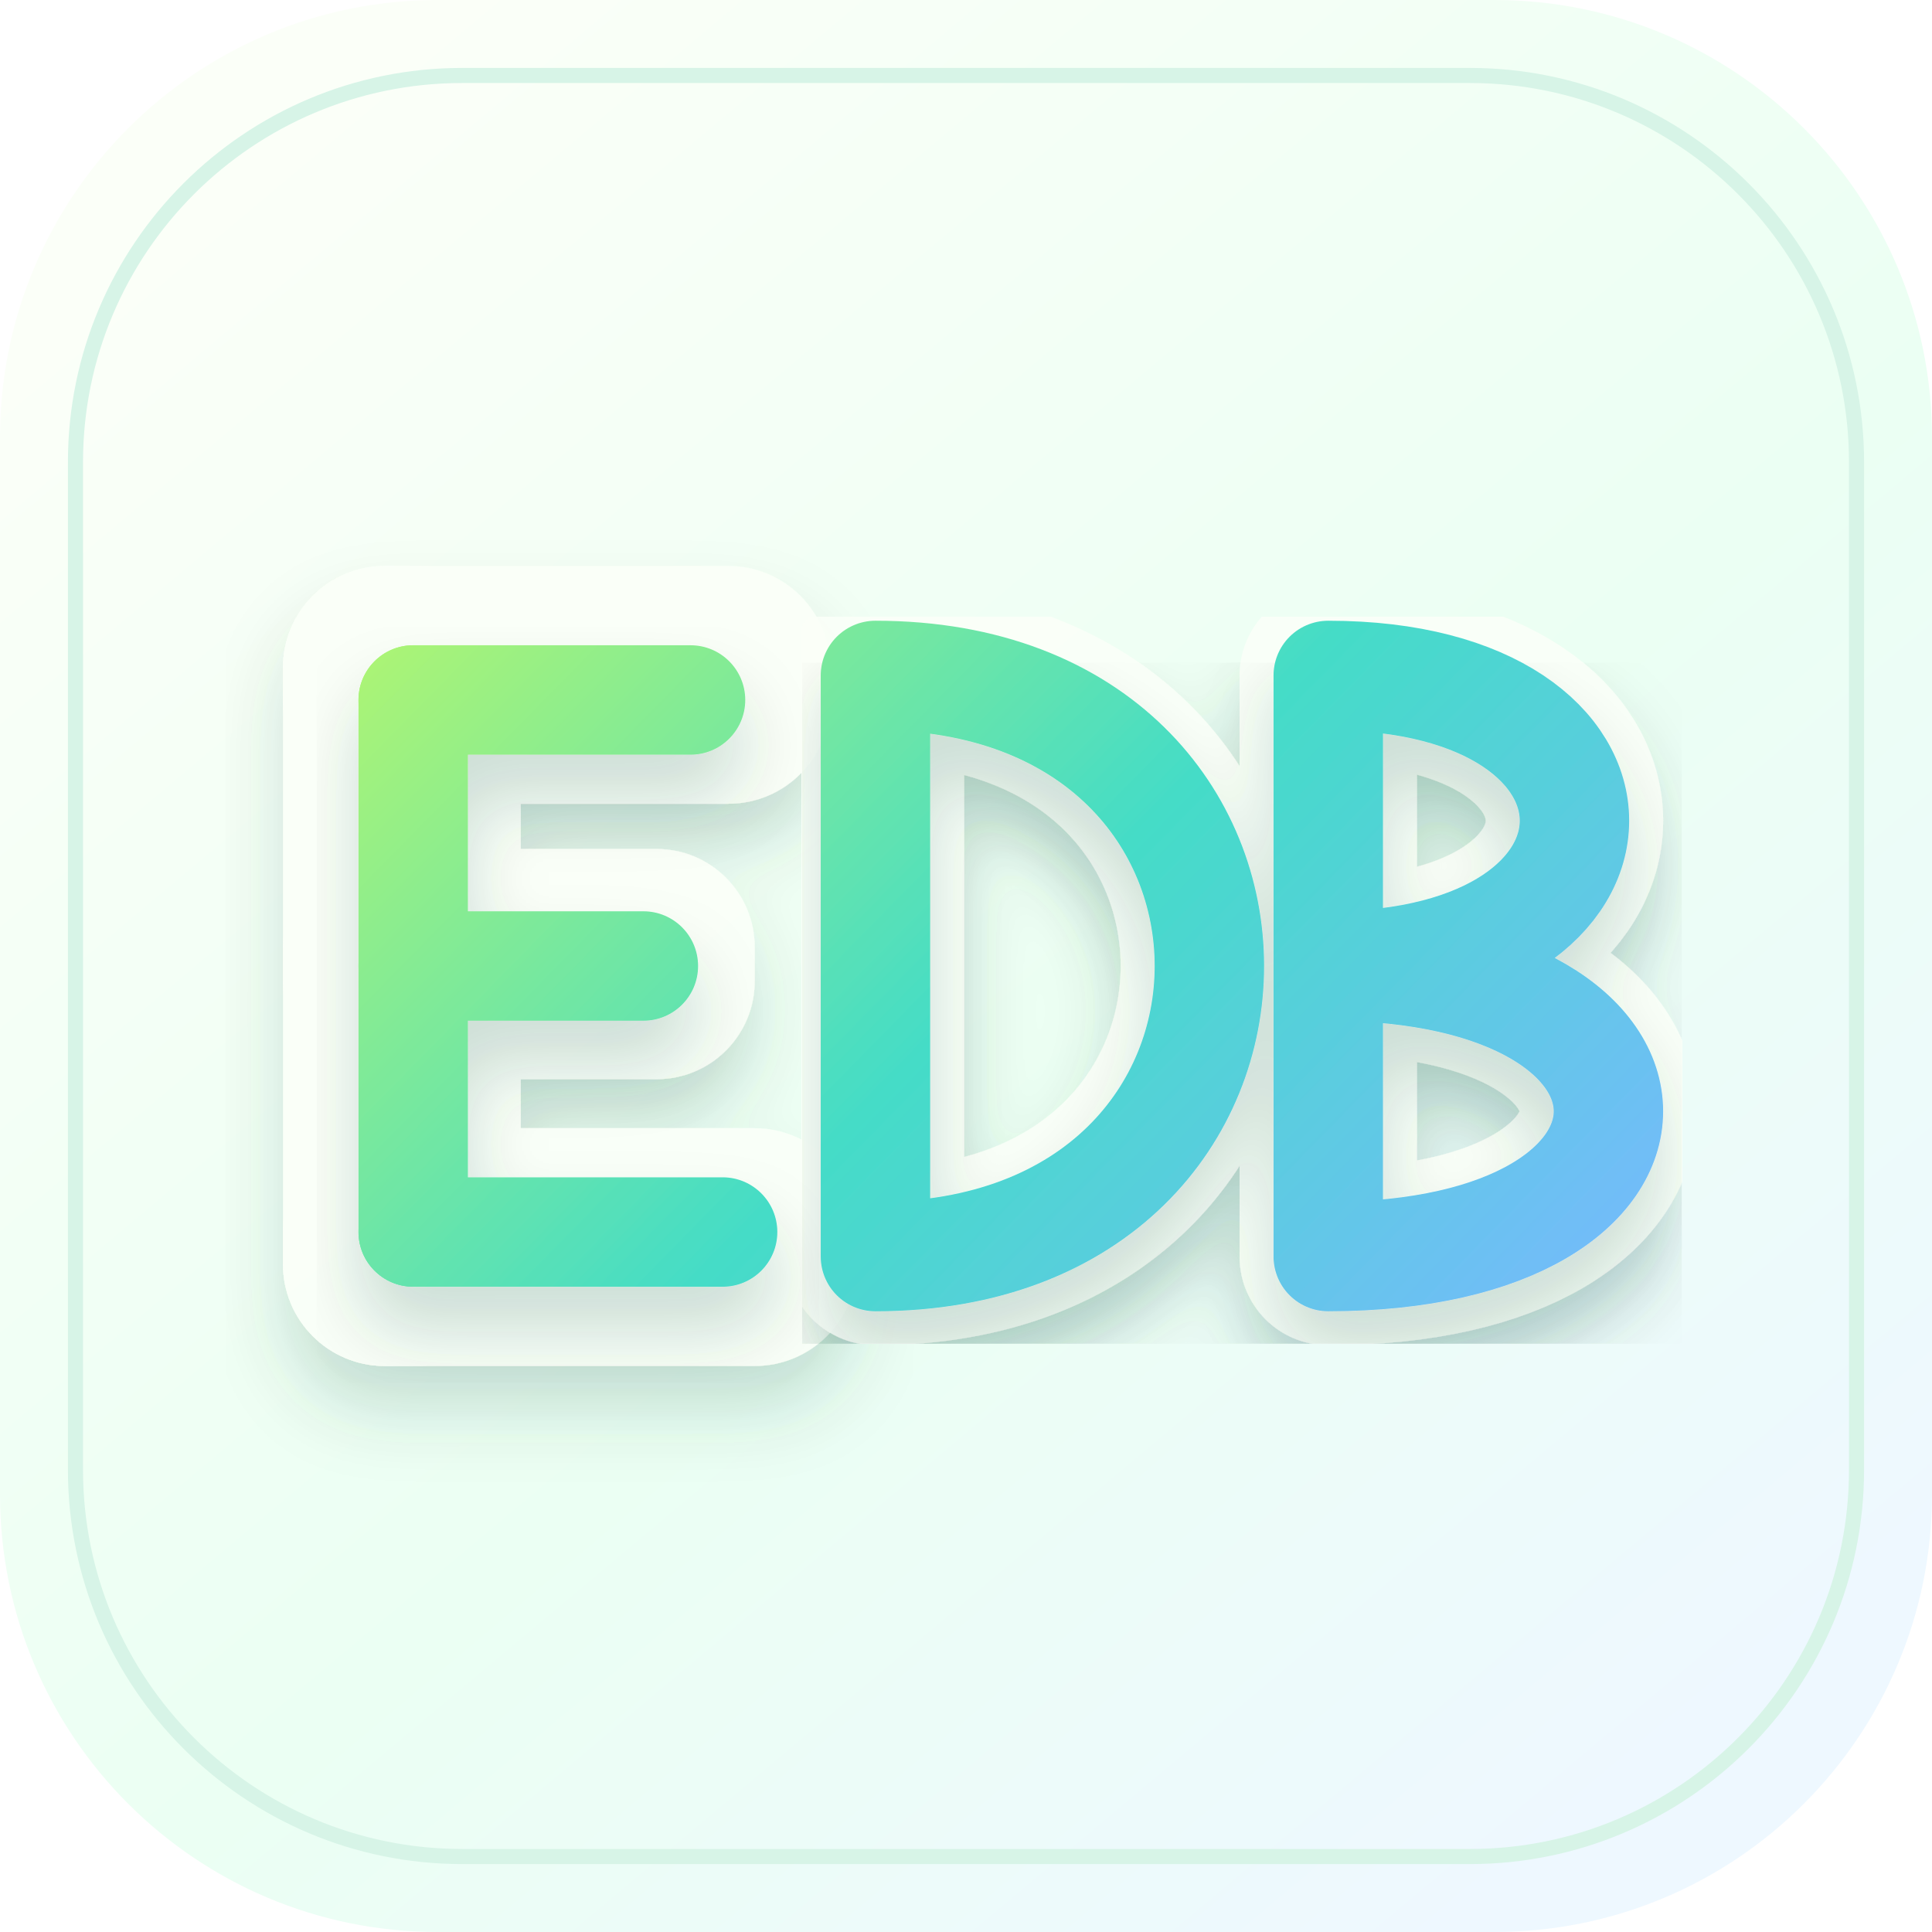
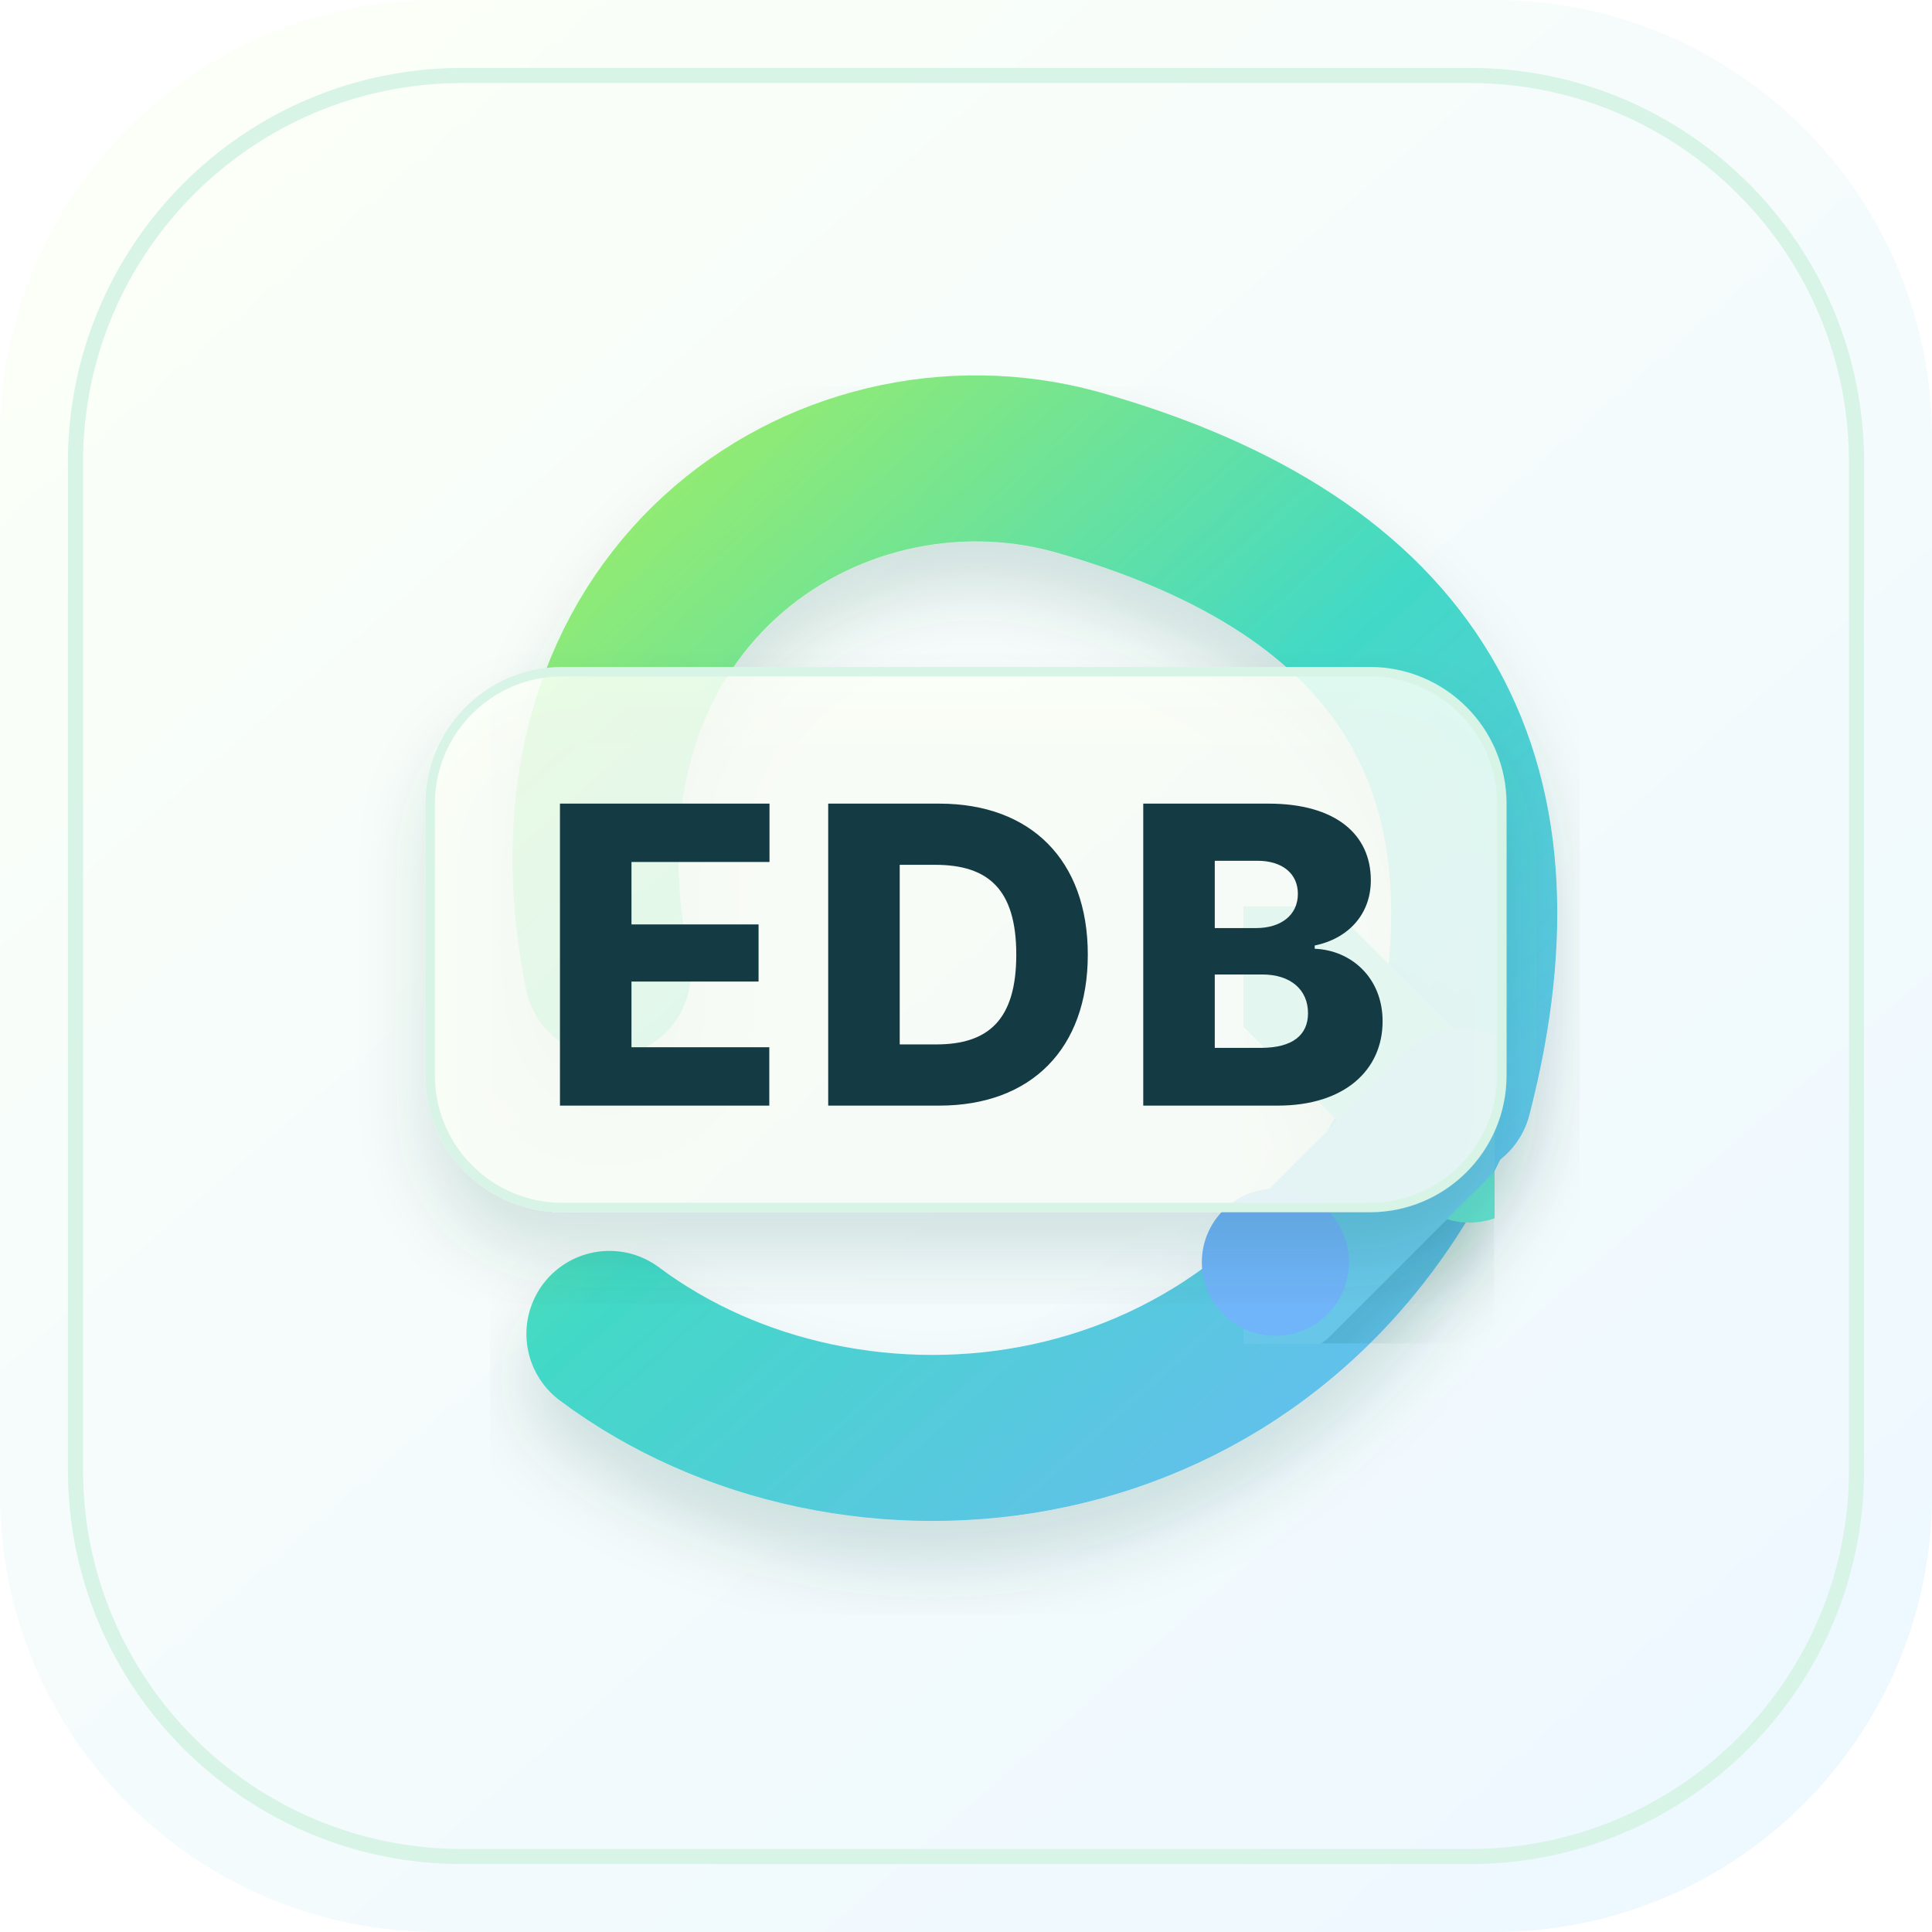
<svg xmlns="http://www.w3.org/2000/svg" viewBox="0 0 1024 1024" role="img" aria-label="ClassIn EDB app icon">
  <defs>
-     <linearGradient id="bg" x1="150" y1="70" x2="880" y2="940" gradientUnits="userSpaceOnUse">
+     <linearGradient id="bg" x1="120" y1="60" x2="900" y2="960" gradientUnits="userSpaceOnUse">
      <stop offset="0" stop-color="#fbfff8" />
-       <stop offset=".58" stop-color="#ebfff3" />
      <stop offset="1" stop-color="#eef8ff" />
    </linearGradient>
-     <linearGradient id="flow" x1="250" y1="230" x2="800" y2="770" gradientUnits="userSpaceOnUse">
-       <stop offset="0" stop-color="#b8f76b" />
-       <stop offset=".52" stop-color="#44dcc7" />
-       <stop offset="1" stop-color="#78b8ff" />
+     <linearGradient id="flow" x1="280" y1="210" x2="812" y2="800" gradientUnits="userSpaceOnUse">
+       <stop offset="0" stop-color="#a8f05b" />
+       <stop offset=".48" stop-color="#42d9c6" />
+       <stop offset="1" stop-color="#6fb6fa" />
    </linearGradient>
-     <filter id="softShadow" x="-10%" y="-10%" width="120%" height="125%">
-       <feDropShadow dx="0" dy="24" stdDeviation="18" flood-color="#0f4e3d" flood-opacity=".18" />
+     <filter id="softShadow" x="-12%" y="-12%" width="124%" height="130%">
+       <feDropShadow dx="0" dy="24" stdDeviation="18" flood-color="#114e3e" flood-opacity=".16" />
    </filter>
  </defs>
-   <rect x="0" y="0" width="1024" height="1024" rx="232" fill="url(#bg)" />
+   <rect width="1024" height="1024" rx="232" fill="url(#bg)" />
  <rect x="40" y="40" width="944" height="944" rx="205" fill="none" stroke="#d7f4e7" stroke-width="8" />
-   <g fill="#fbfff8" opacity=".9" filter="url(#softShadow)">
-     <rect x="150" y="300" width="126" height="424" rx="54" />
-     <rect x="150" y="300" width="290" height="126" rx="54" />
-     <rect x="150" y="450" width="250" height="122" rx="52" />
-     <rect x="150" y="598" width="304" height="126" rx="54" />
+   <g fill="none" stroke="url(#flow)" stroke-width="88" stroke-linecap="round" filter="url(#softShadow)">
+     <path d="M322 516C282 318 438 214 570 250C748 300 812 410 768 580" />
+     <path d="M760 586C672 782 450 802 323 707" />
  </g>
-   <g fill="none" stroke="#fbfff8" stroke-width="94" stroke-linecap="round" stroke-linejoin="round" opacity=".9" filter="url(#softShadow)">
-     <path d="M464 358V666M464 358C700 358 700 666 464 666" />
-     <path d="M704 358V666M704 358C878 358 878 512 704 512M704 512C902 512 902 666 704 666" />
+   <g fill="none" stroke-linecap="round" stroke-width="78" filter="url(#softShadow)">
+     <path d="M672 502 779 609" stroke="#62ddcc" />
+     <path d="M774 584 678 680" stroke="#68c7e8" />
  </g>
-   <g fill="url(#flow)" filter="url(#softShadow)">
-     <rect x="190" y="342" width="58" height="340" rx="29" />
-     <rect x="190" y="342" width="205" height="58" rx="29" />
-     <rect x="190" y="483" width="180" height="58" rx="29" />
-     <rect x="190" y="624" width="222" height="58" rx="29" />
-   </g>
-   <g fill="none" stroke="url(#flow)" stroke-width="58" stroke-linecap="round" stroke-linejoin="round" filter="url(#softShadow)">
-     <path d="M464 358V666M464 358C700 358 700 666 464 666" />
-     <path d="M704 358V666M704 358C878 358 878 512 704 512M704 512C902 512 902 666 704 666" />
-   </g>
+   <circle cx="676" cy="669" r="39" fill="#70b4f9" />
+   <rect x="228" y="356" width="568" height="284" rx="70" fill="#fbfff8" fill-opacity=".84" stroke="#d7f4e7" stroke-width="5" filter="url(#softShadow)" />
+   <text x="512" y="586" text-anchor="middle" font-family="Inter, Arial, Helvetica, sans-serif" font-size="220" font-weight="800" letter-spacing="8" fill="#143a43">EDB</text>
</svg>
